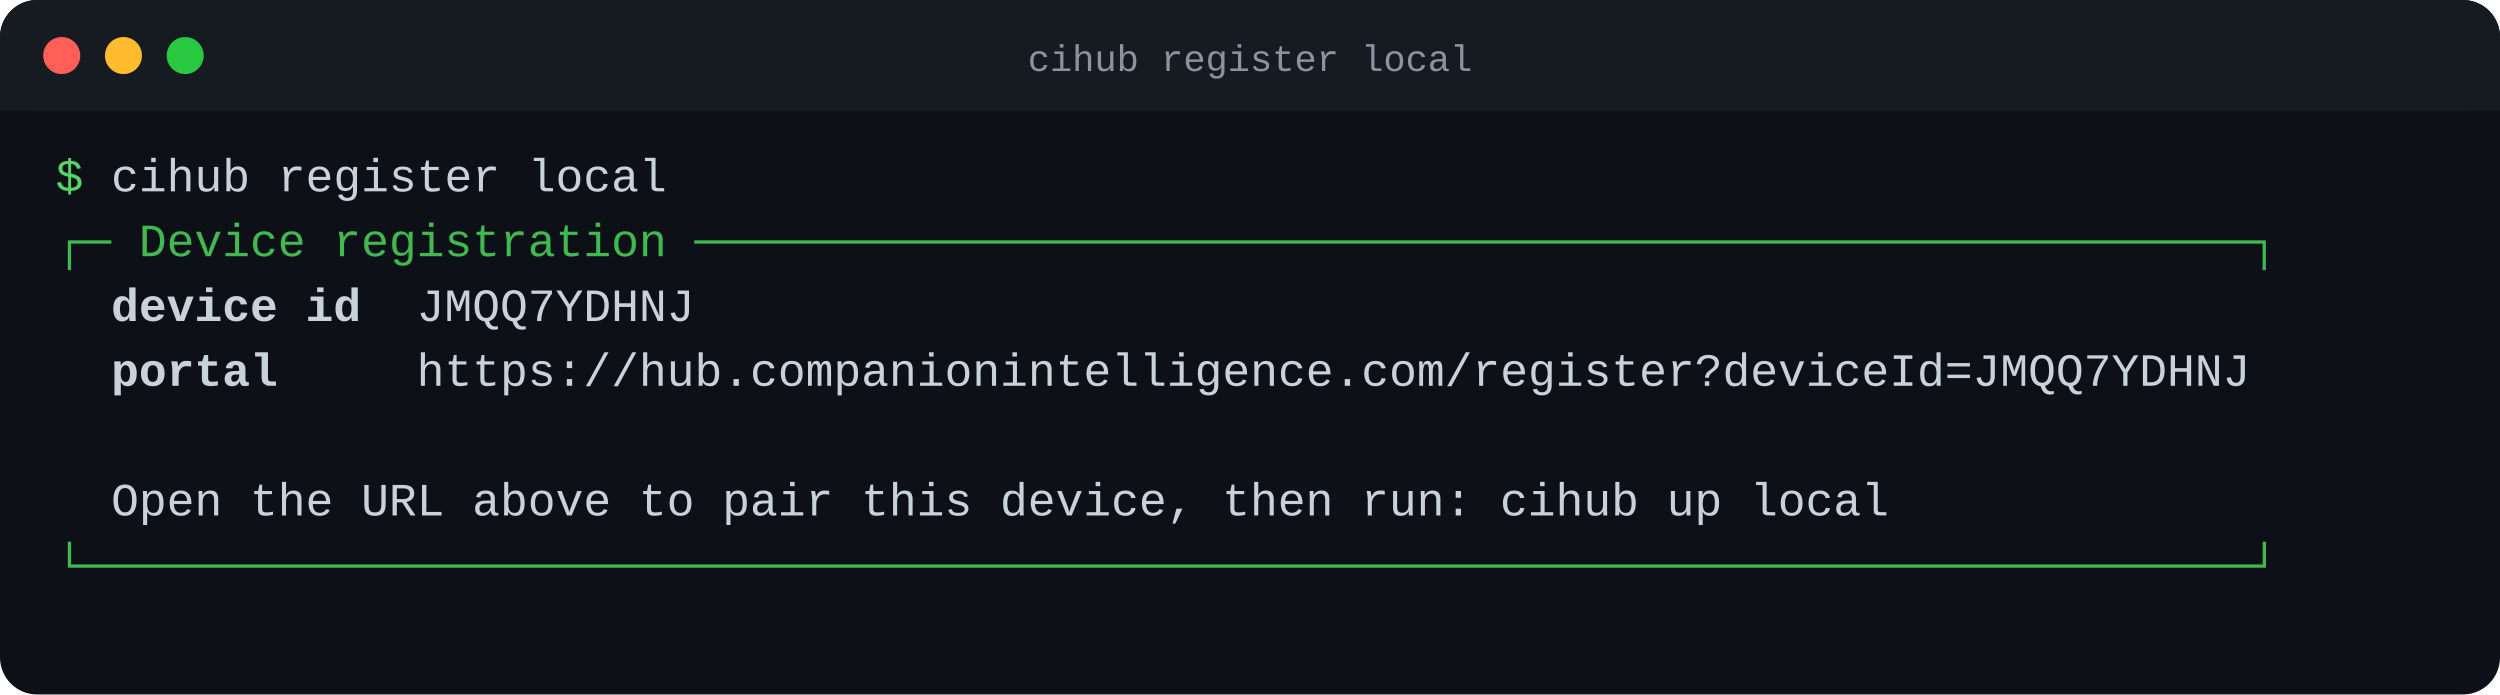
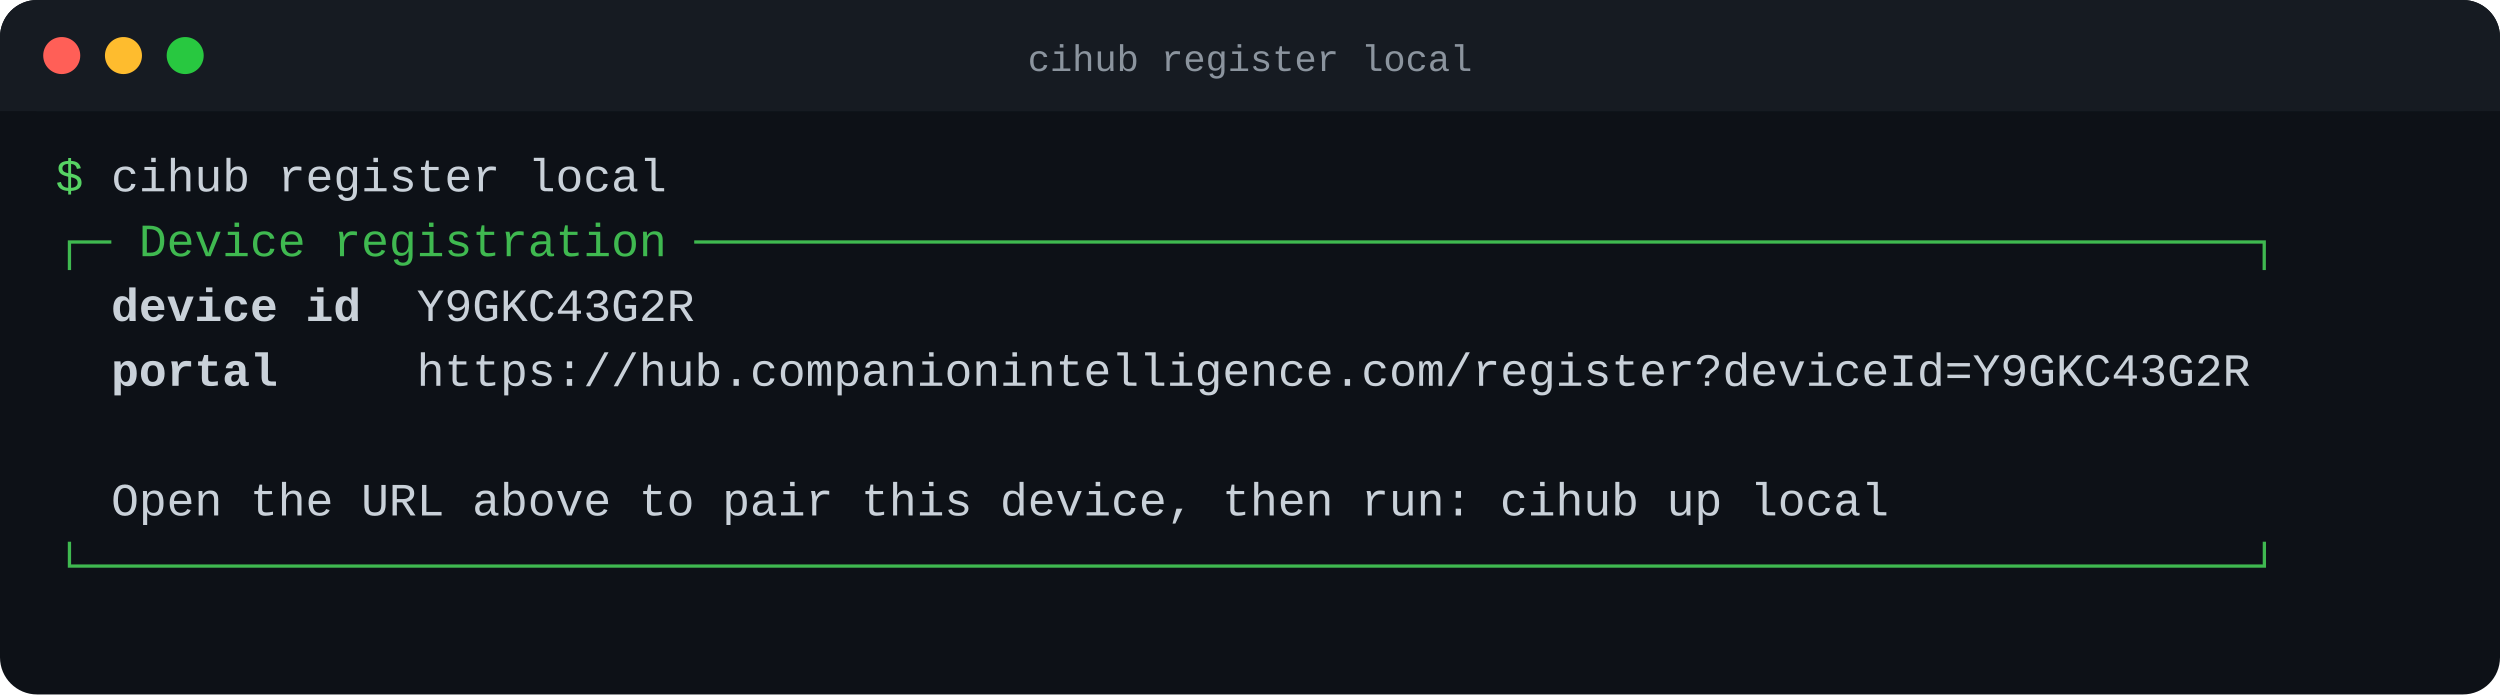
<svg xmlns="http://www.w3.org/2000/svg" width="810" height="225" viewBox="0 0 810 225" role="img" aria-label="cihub cihub register local">
  <rect width="810" height="225" rx="12" fill="#0d1117" />
  <rect x="0" y="0" width="810" height="36" rx="12" fill="#161b22" />
  <rect x="0" y="24" width="810" height="12" fill="#161b22" />
  <circle cx="20" cy="18" r="6" fill="#ff5f57" />
  <circle cx="40" cy="18" r="6" fill="#febc2e" />
  <circle cx="60" cy="18" r="6" fill="#28c840" />
  <text x="405" y="23" text-anchor="middle" fill="#8b949e" font-size="12" font-family="ui-monospace, SFMono-Regular, Menlo, Monaco, Consolas, &quot;Liberation Mono&quot;, monospace">cihub register local</text>
  <g font-family="ui-monospace, SFMono-Regular, Menlo, Monaco, Consolas, &quot;Liberation Mono&quot;, monospace" font-size="15" xml:space="preserve">
    <text x="18" y="62" textLength="9" lengthAdjust="spacingAndGlyphs" fill="#56d364">$</text>
    <text x="36" y="62" textLength="45" lengthAdjust="spacingAndGlyphs" fill="#c9d1d9">cihub</text>
    <text x="90" y="62" textLength="72" lengthAdjust="spacingAndGlyphs" fill="#c9d1d9">register</text>
    <text x="171" y="62" textLength="45" lengthAdjust="spacingAndGlyphs" fill="#c9d1d9">local</text>
    <text x="18" y="83" textLength="18" lengthAdjust="spacingAndGlyphs" fill="#3fb950">┌─</text>
    <text x="45" y="83" textLength="54" lengthAdjust="spacingAndGlyphs" fill="#3fb950">Device</text>
    <text x="108" y="83" textLength="108" lengthAdjust="spacingAndGlyphs" fill="#3fb950">registration</text>
    <text x="225" y="83" textLength="513" lengthAdjust="spacingAndGlyphs" fill="#3fb950">────────────────────────────────────────────────────────┐</text>
    <text x="36" y="104" textLength="54" lengthAdjust="spacingAndGlyphs" fill="#c9d1d9" font-weight="bold">device</text>
    <text x="99" y="104" textLength="18" lengthAdjust="spacingAndGlyphs" fill="#c9d1d9" font-weight="bold">id</text>
-     <text x="135" y="104" textLength="90" lengthAdjust="spacingAndGlyphs" fill="#c9d1d9">JMQQ7YDHNJ</text>
+     <text x="135" y="104" textLength="90" lengthAdjust="spacingAndGlyphs" fill="#c9d1d9">Y9GKC43G2R</text>
    <text x="36" y="125" textLength="54" lengthAdjust="spacingAndGlyphs" fill="#c9d1d9" font-weight="bold">portal</text>
-     <text x="135" y="125" textLength="594" lengthAdjust="spacingAndGlyphs" fill="#c9d1d9">https://hub.companionintelligence.com/register?deviceId=JMQQ7YDHNJ</text>
+     <text x="135" y="125" textLength="594" lengthAdjust="spacingAndGlyphs" fill="#c9d1d9">https://hub.companionintelligence.com/register?deviceId=Y9GKC43G2R</text>
    <text x="36" y="167" textLength="36" lengthAdjust="spacingAndGlyphs" fill="#c9d1d9">Open</text>
    <text x="81" y="167" textLength="27" lengthAdjust="spacingAndGlyphs" fill="#c9d1d9">the</text>
    <text x="117" y="167" textLength="27" lengthAdjust="spacingAndGlyphs" fill="#c9d1d9">URL</text>
    <text x="153" y="167" textLength="45" lengthAdjust="spacingAndGlyphs" fill="#c9d1d9">above</text>
    <text x="207" y="167" textLength="18" lengthAdjust="spacingAndGlyphs" fill="#c9d1d9">to</text>
    <text x="234" y="167" textLength="36" lengthAdjust="spacingAndGlyphs" fill="#c9d1d9">pair</text>
    <text x="279" y="167" textLength="36" lengthAdjust="spacingAndGlyphs" fill="#c9d1d9">this</text>
    <text x="324" y="167" textLength="63" lengthAdjust="spacingAndGlyphs" fill="#c9d1d9">device,</text>
    <text x="396" y="167" textLength="36" lengthAdjust="spacingAndGlyphs" fill="#c9d1d9">then</text>
    <text x="441" y="167" textLength="36" lengthAdjust="spacingAndGlyphs" fill="#c9d1d9">run:</text>
    <text x="486" y="167" textLength="45" lengthAdjust="spacingAndGlyphs" fill="#c9d1d9">cihub</text>
    <text x="540" y="167" textLength="18" lengthAdjust="spacingAndGlyphs" fill="#c9d1d9">up</text>
    <text x="567" y="167" textLength="45" lengthAdjust="spacingAndGlyphs" fill="#c9d1d9">local</text>
    <text x="18" y="188" textLength="720" lengthAdjust="spacingAndGlyphs" fill="#3fb950">└──────────────────────────────────────────────────────────────────────────────┘</text>
  </g>
</svg>
